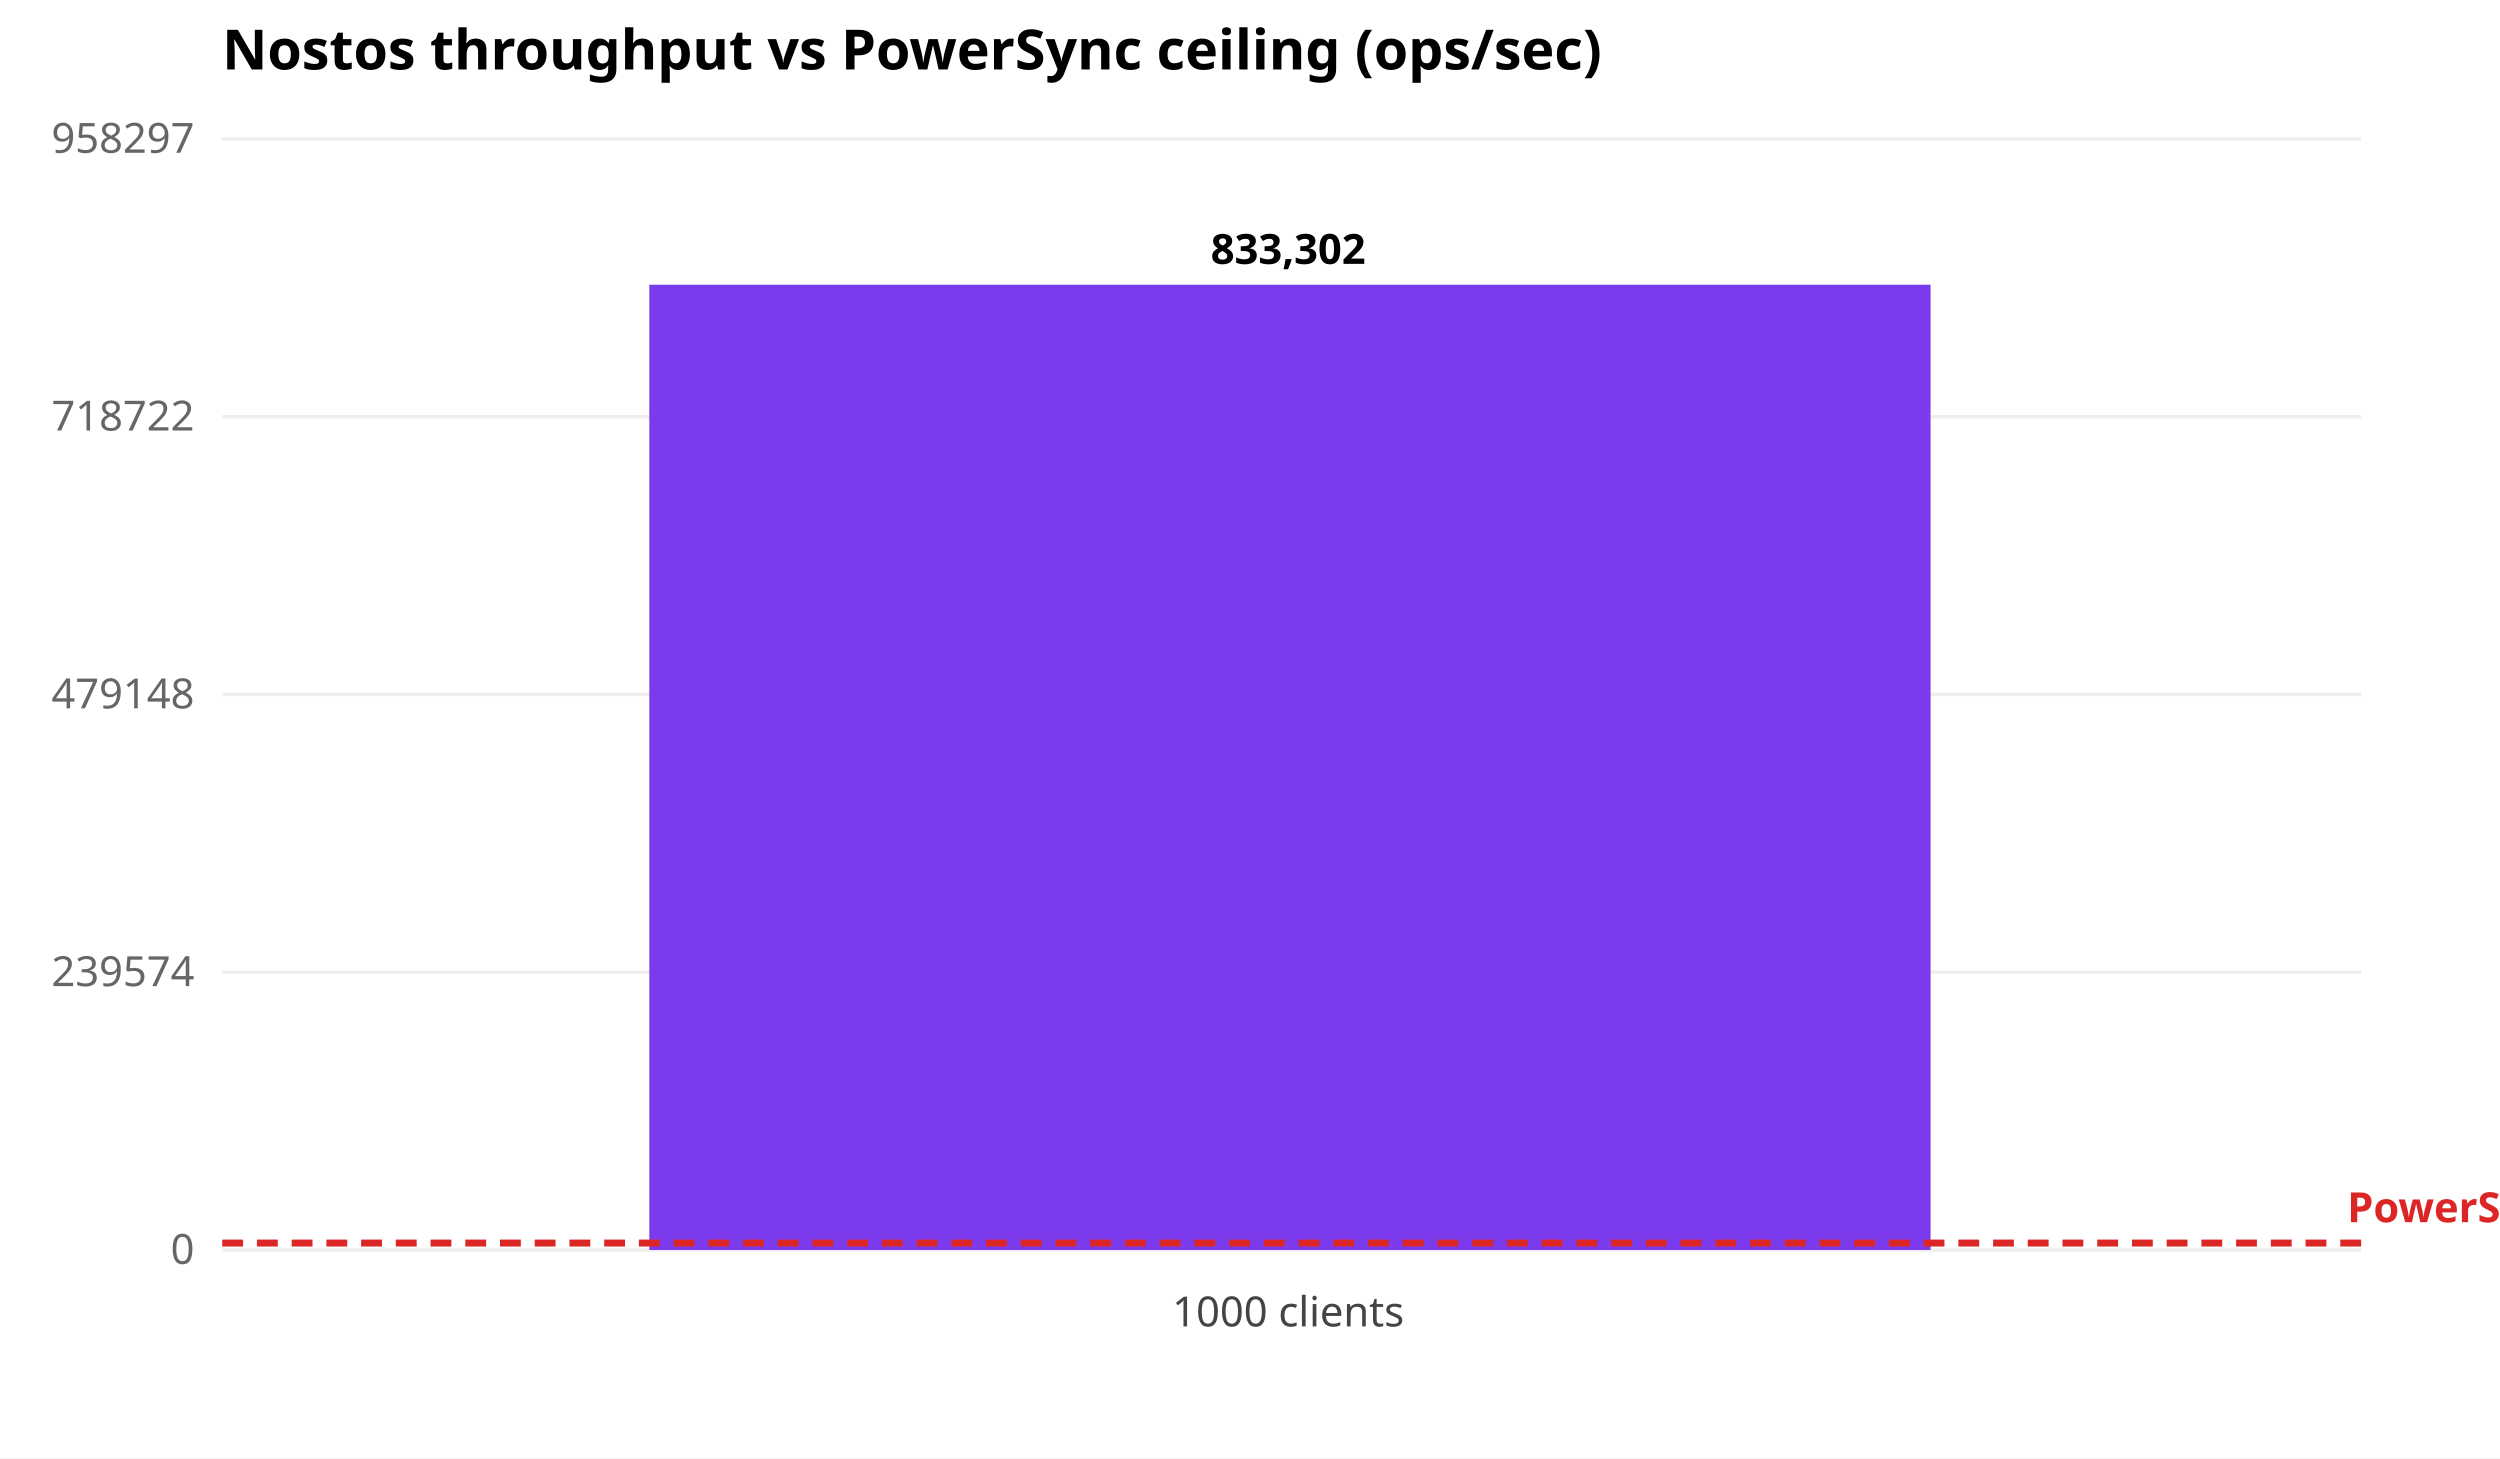
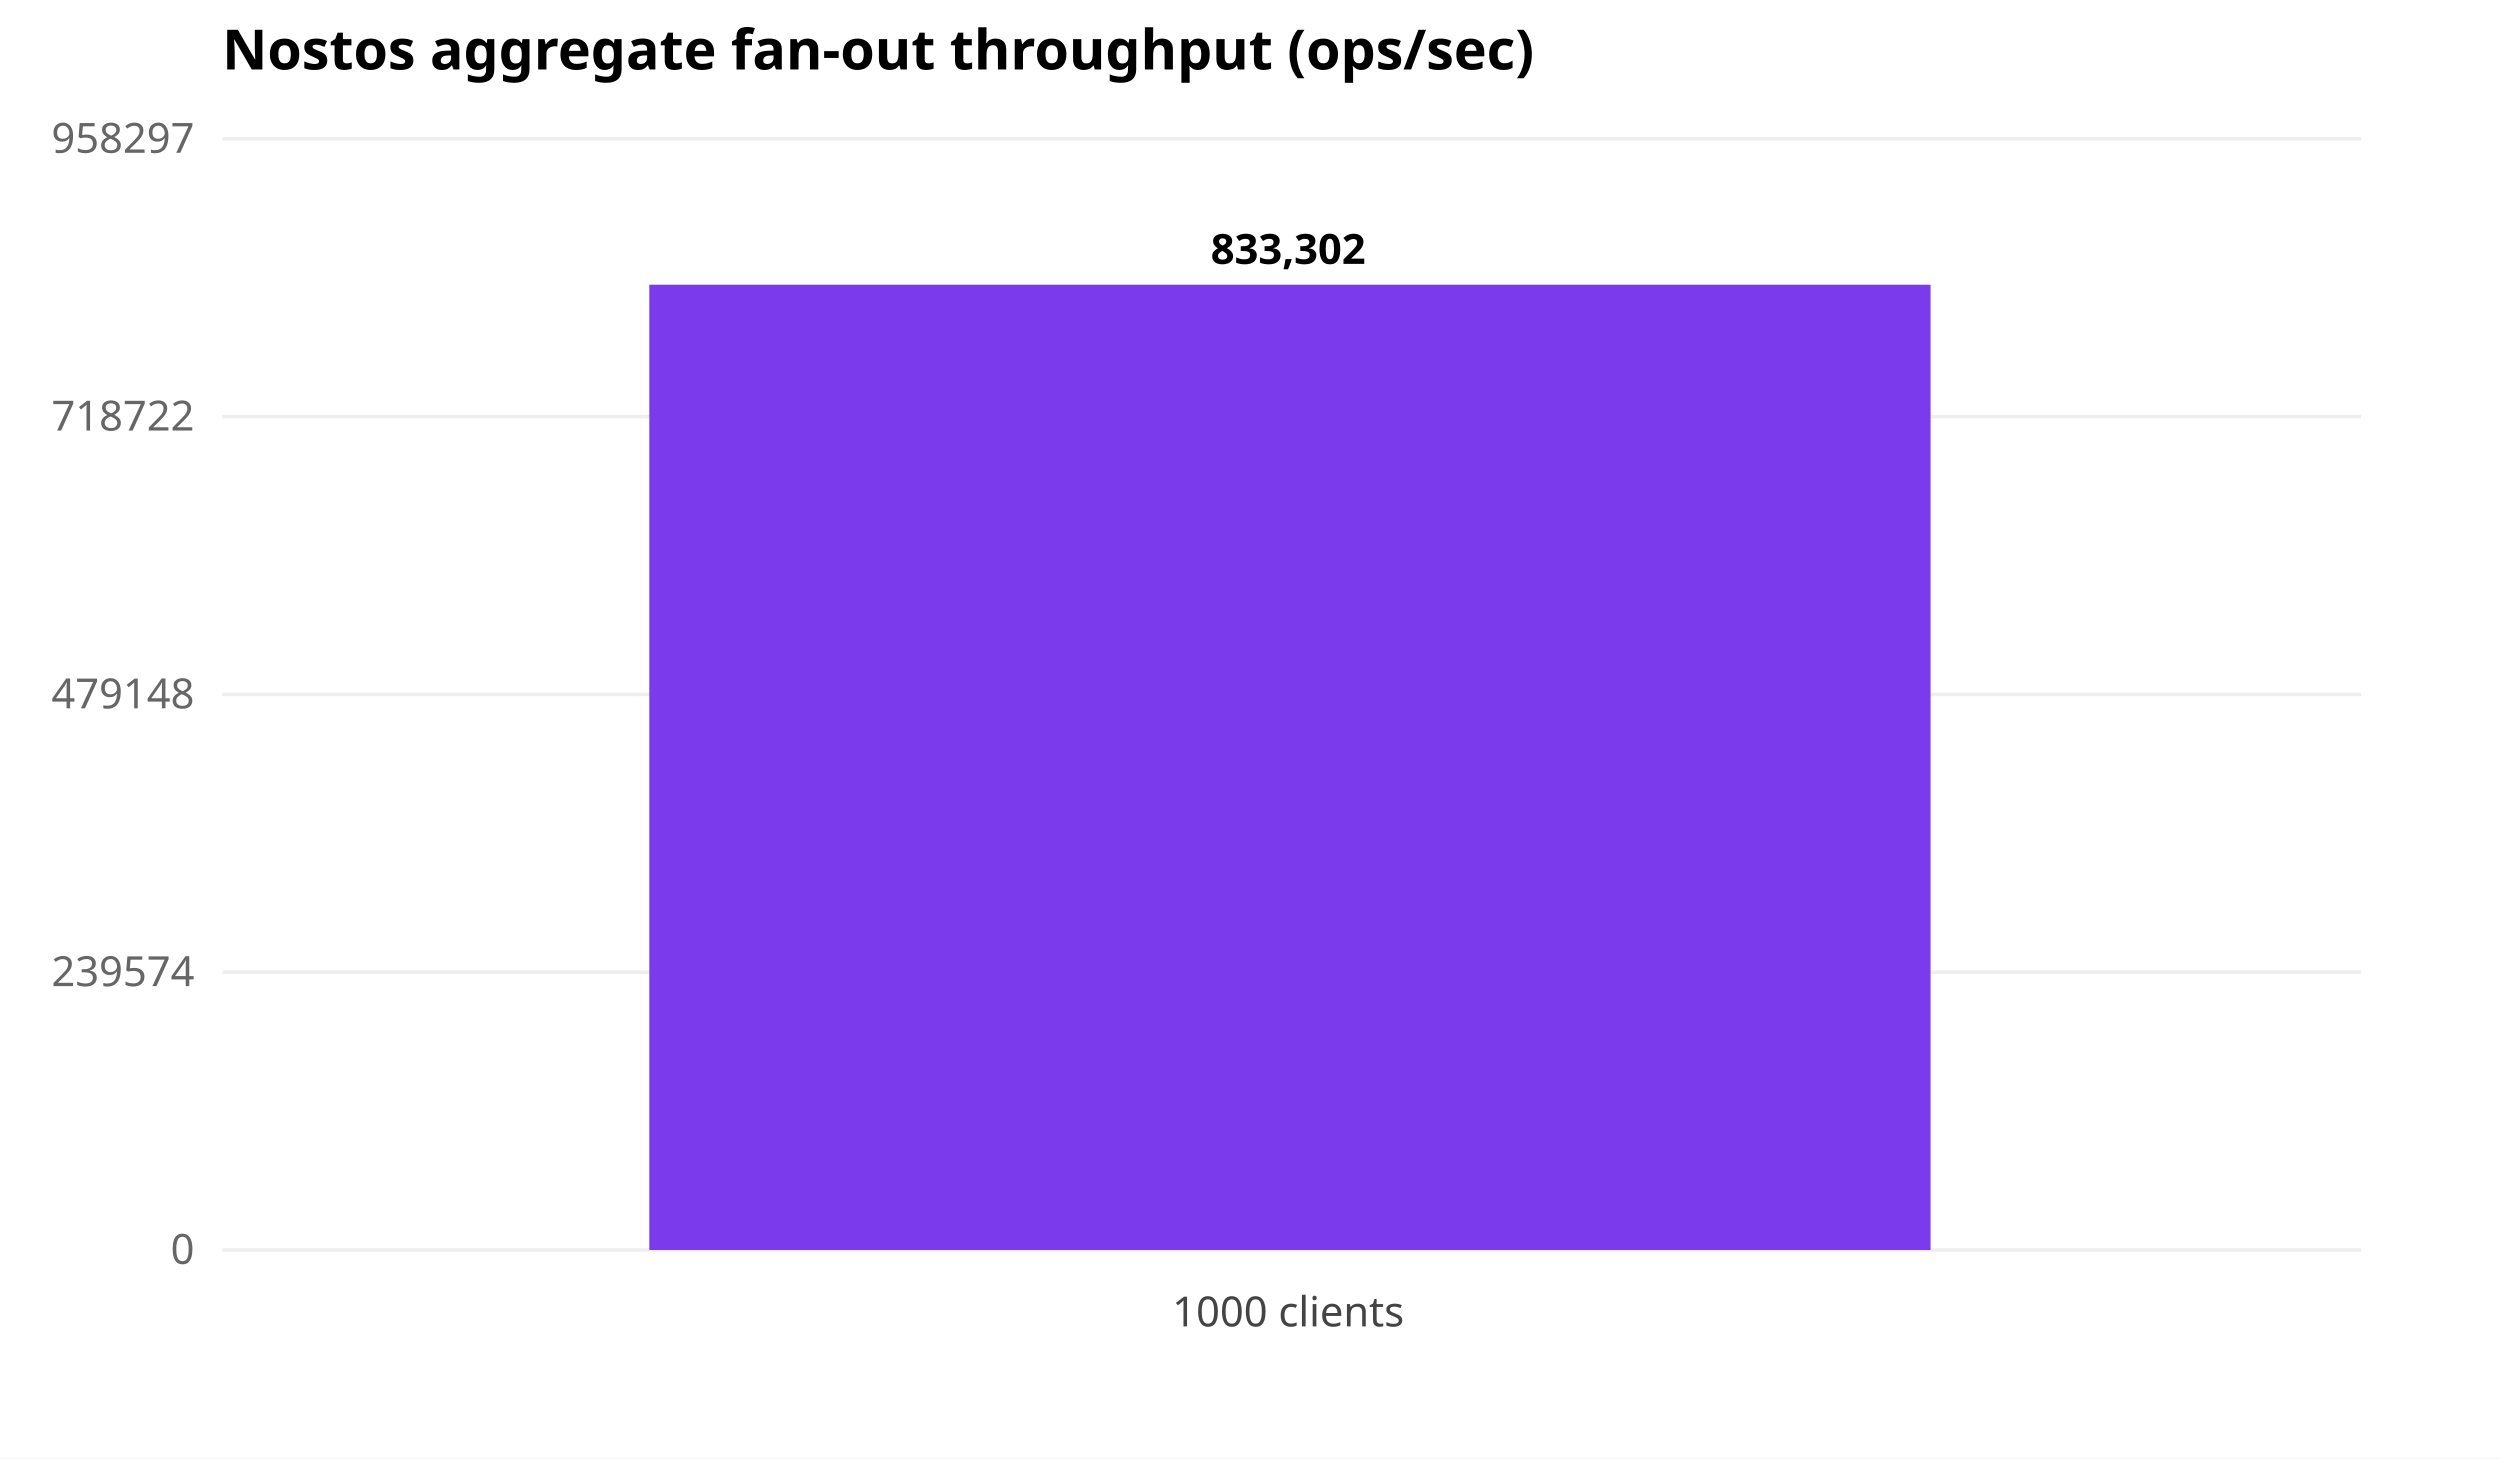
<svg xmlns="http://www.w3.org/2000/svg" width="720" height="420" font-family="sans-serif" font-size="12">
  <rect width="100%" height="100%" fill="white" />
-   <text x="64" y="20" font-size="16" font-weight="bold">Nostos throughput vs PowerSync ceiling (ops/sec)</text>
+   <text x="64" y="20" font-size="16" font-weight="bold">Nostos aggregate fan-out throughput (ops/sec)</text>
  <line x1="64" y1="360" x2="680" y2="360" stroke="#eee" />
  <text x="56" y="364" text-anchor="end" fill="#666">0</text>
  <line x1="64" y1="280" x2="680" y2="280" stroke="#eee" />
  <text x="56" y="284" text-anchor="end" fill="#666">239574</text>
  <line x1="64" y1="200" x2="680" y2="200" stroke="#eee" />
  <text x="56" y="204" text-anchor="end" fill="#666">479148</text>
  <line x1="64" y1="120" x2="680" y2="120" stroke="#eee" />
  <text x="56" y="124" text-anchor="end" fill="#666">718722</text>
  <line x1="64" y1="40" x2="680" y2="40" stroke="#eee" />
  <text x="56" y="44" text-anchor="end" fill="#666">958297</text>
  <rect x="187" y="82" width="369" height="278" fill="#7c3aed" />
  <text x="371" y="76" text-anchor="middle" font-weight="bold">833,302</text>
  <text x="371" y="382" text-anchor="middle" fill="#444">1000 clients</text>
-   <line x1="64" y1="358" x2="680" y2="358" stroke="#dc2626" stroke-width="2" stroke-dasharray="6,4" />
-   <text x="676" y="352" fill="#dc2626" font-weight="bold">PowerSync ceiling ~4000 ops/sec</text>
</svg>
